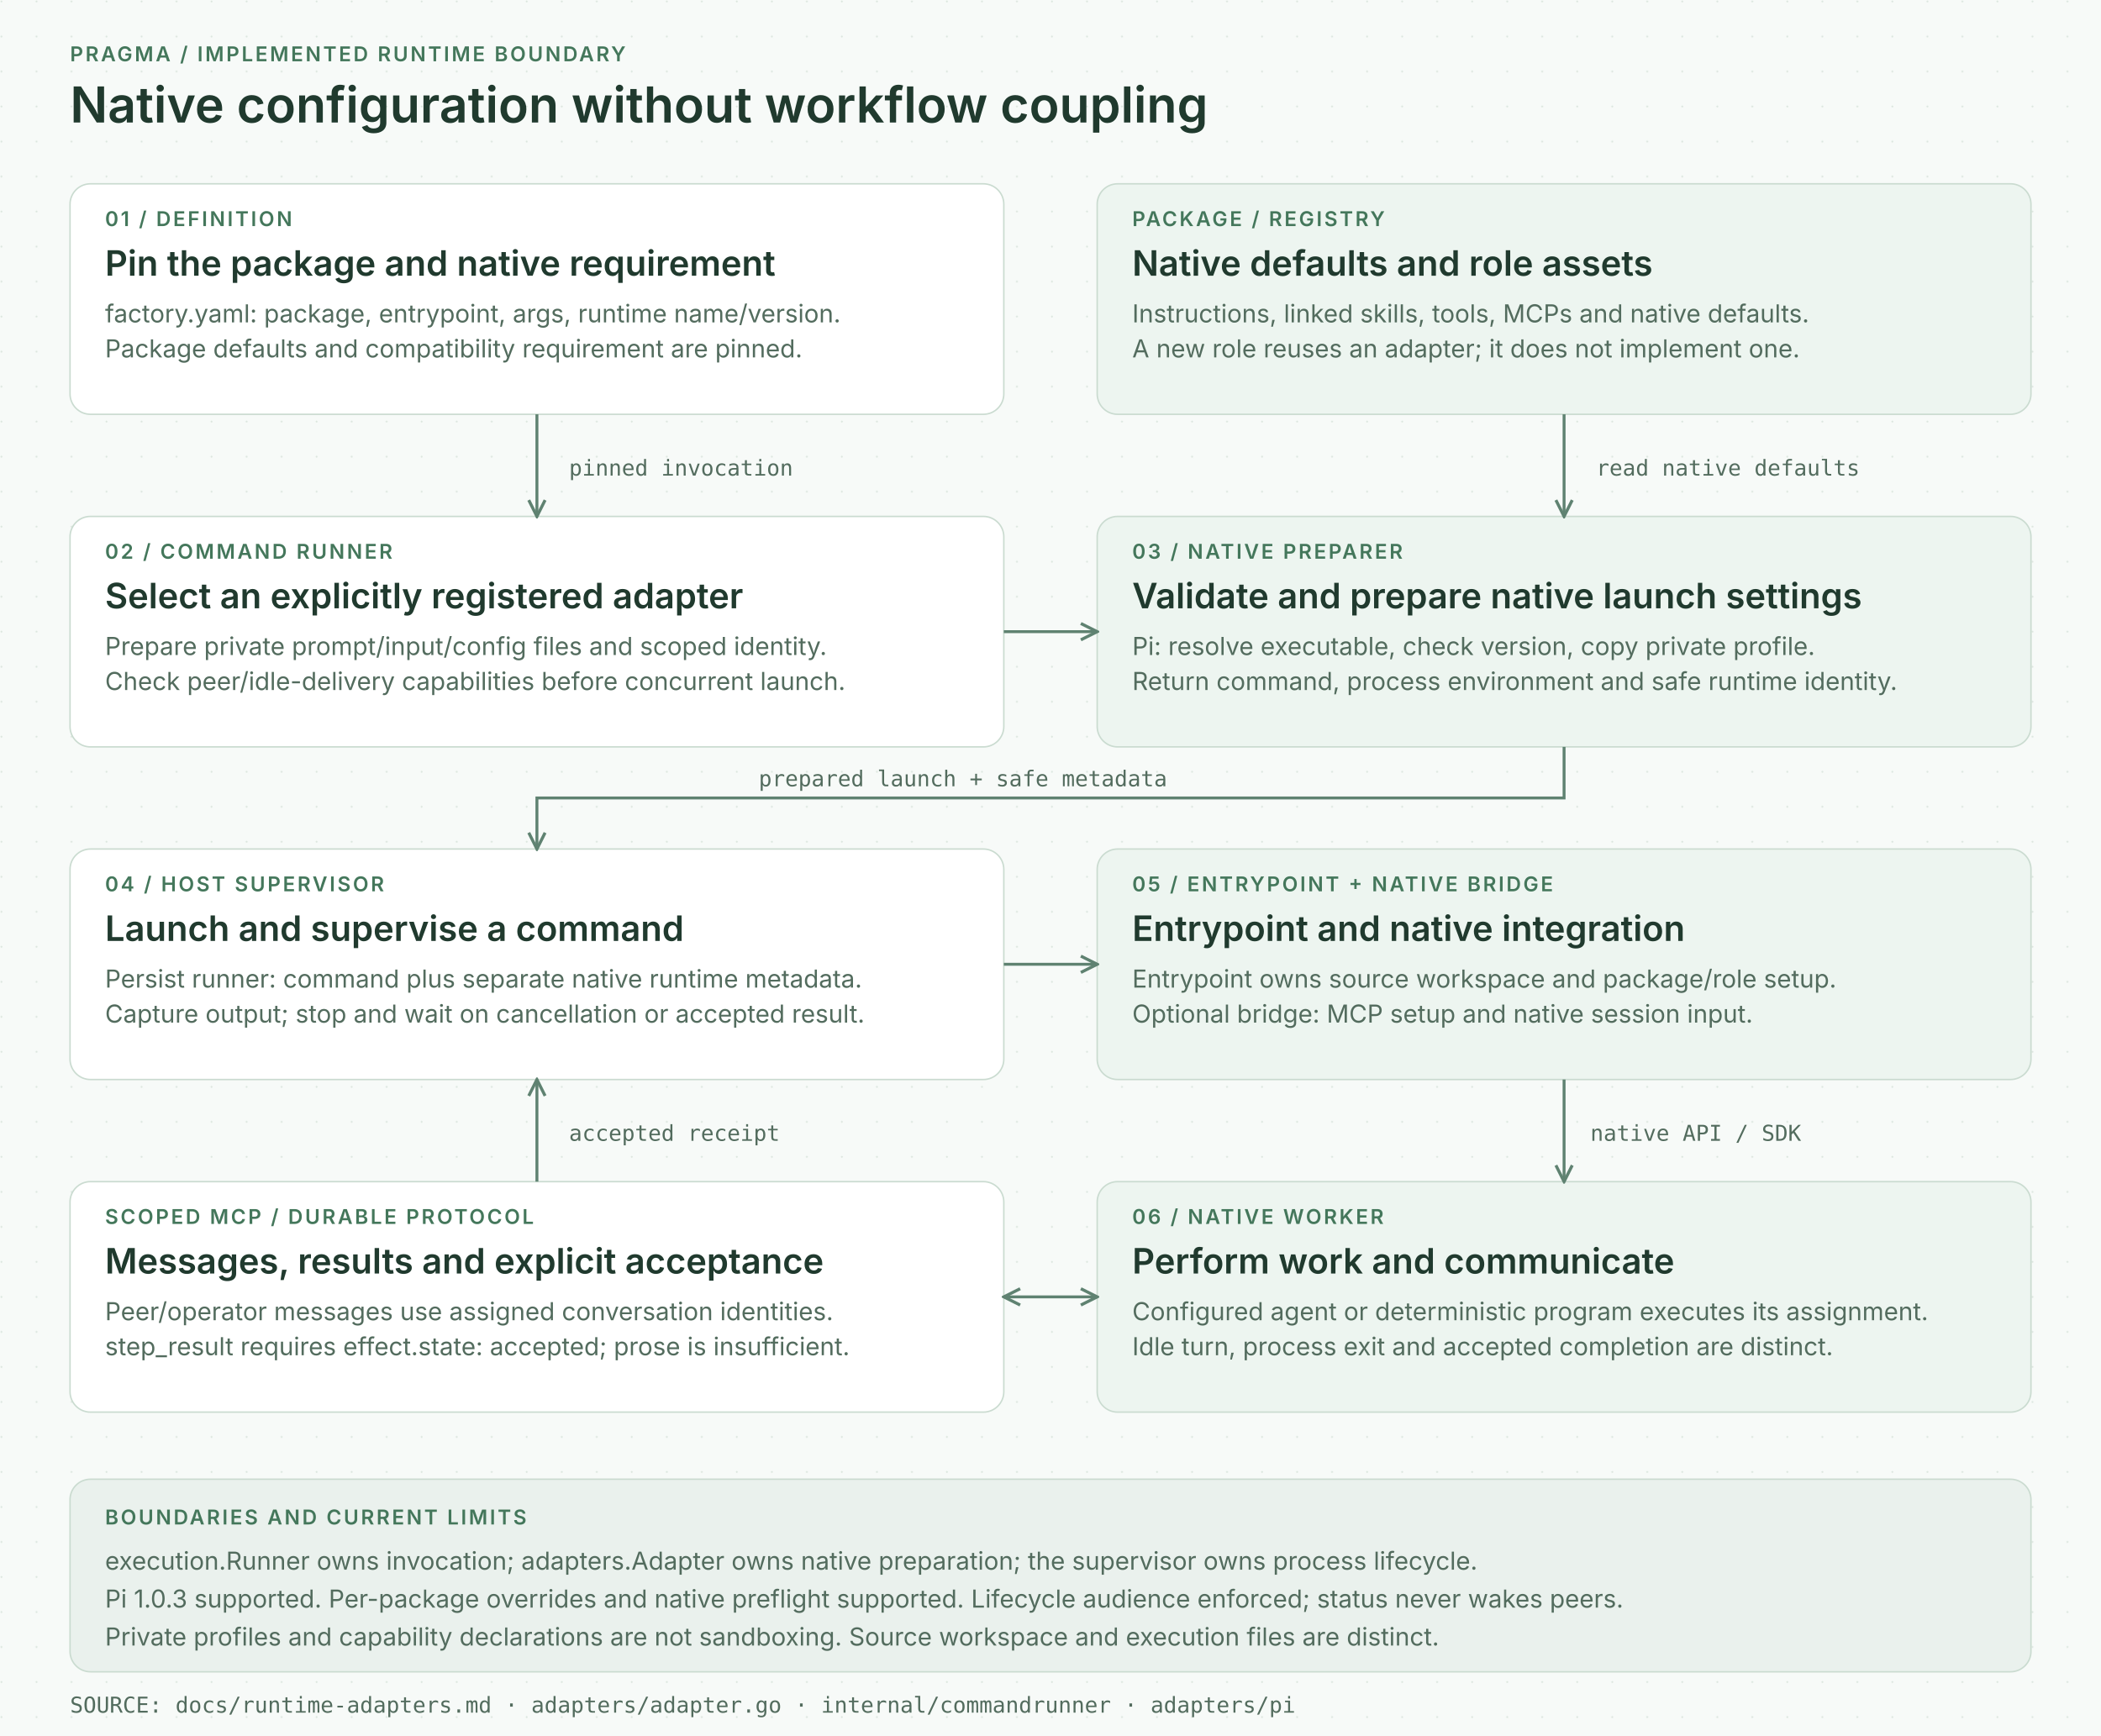
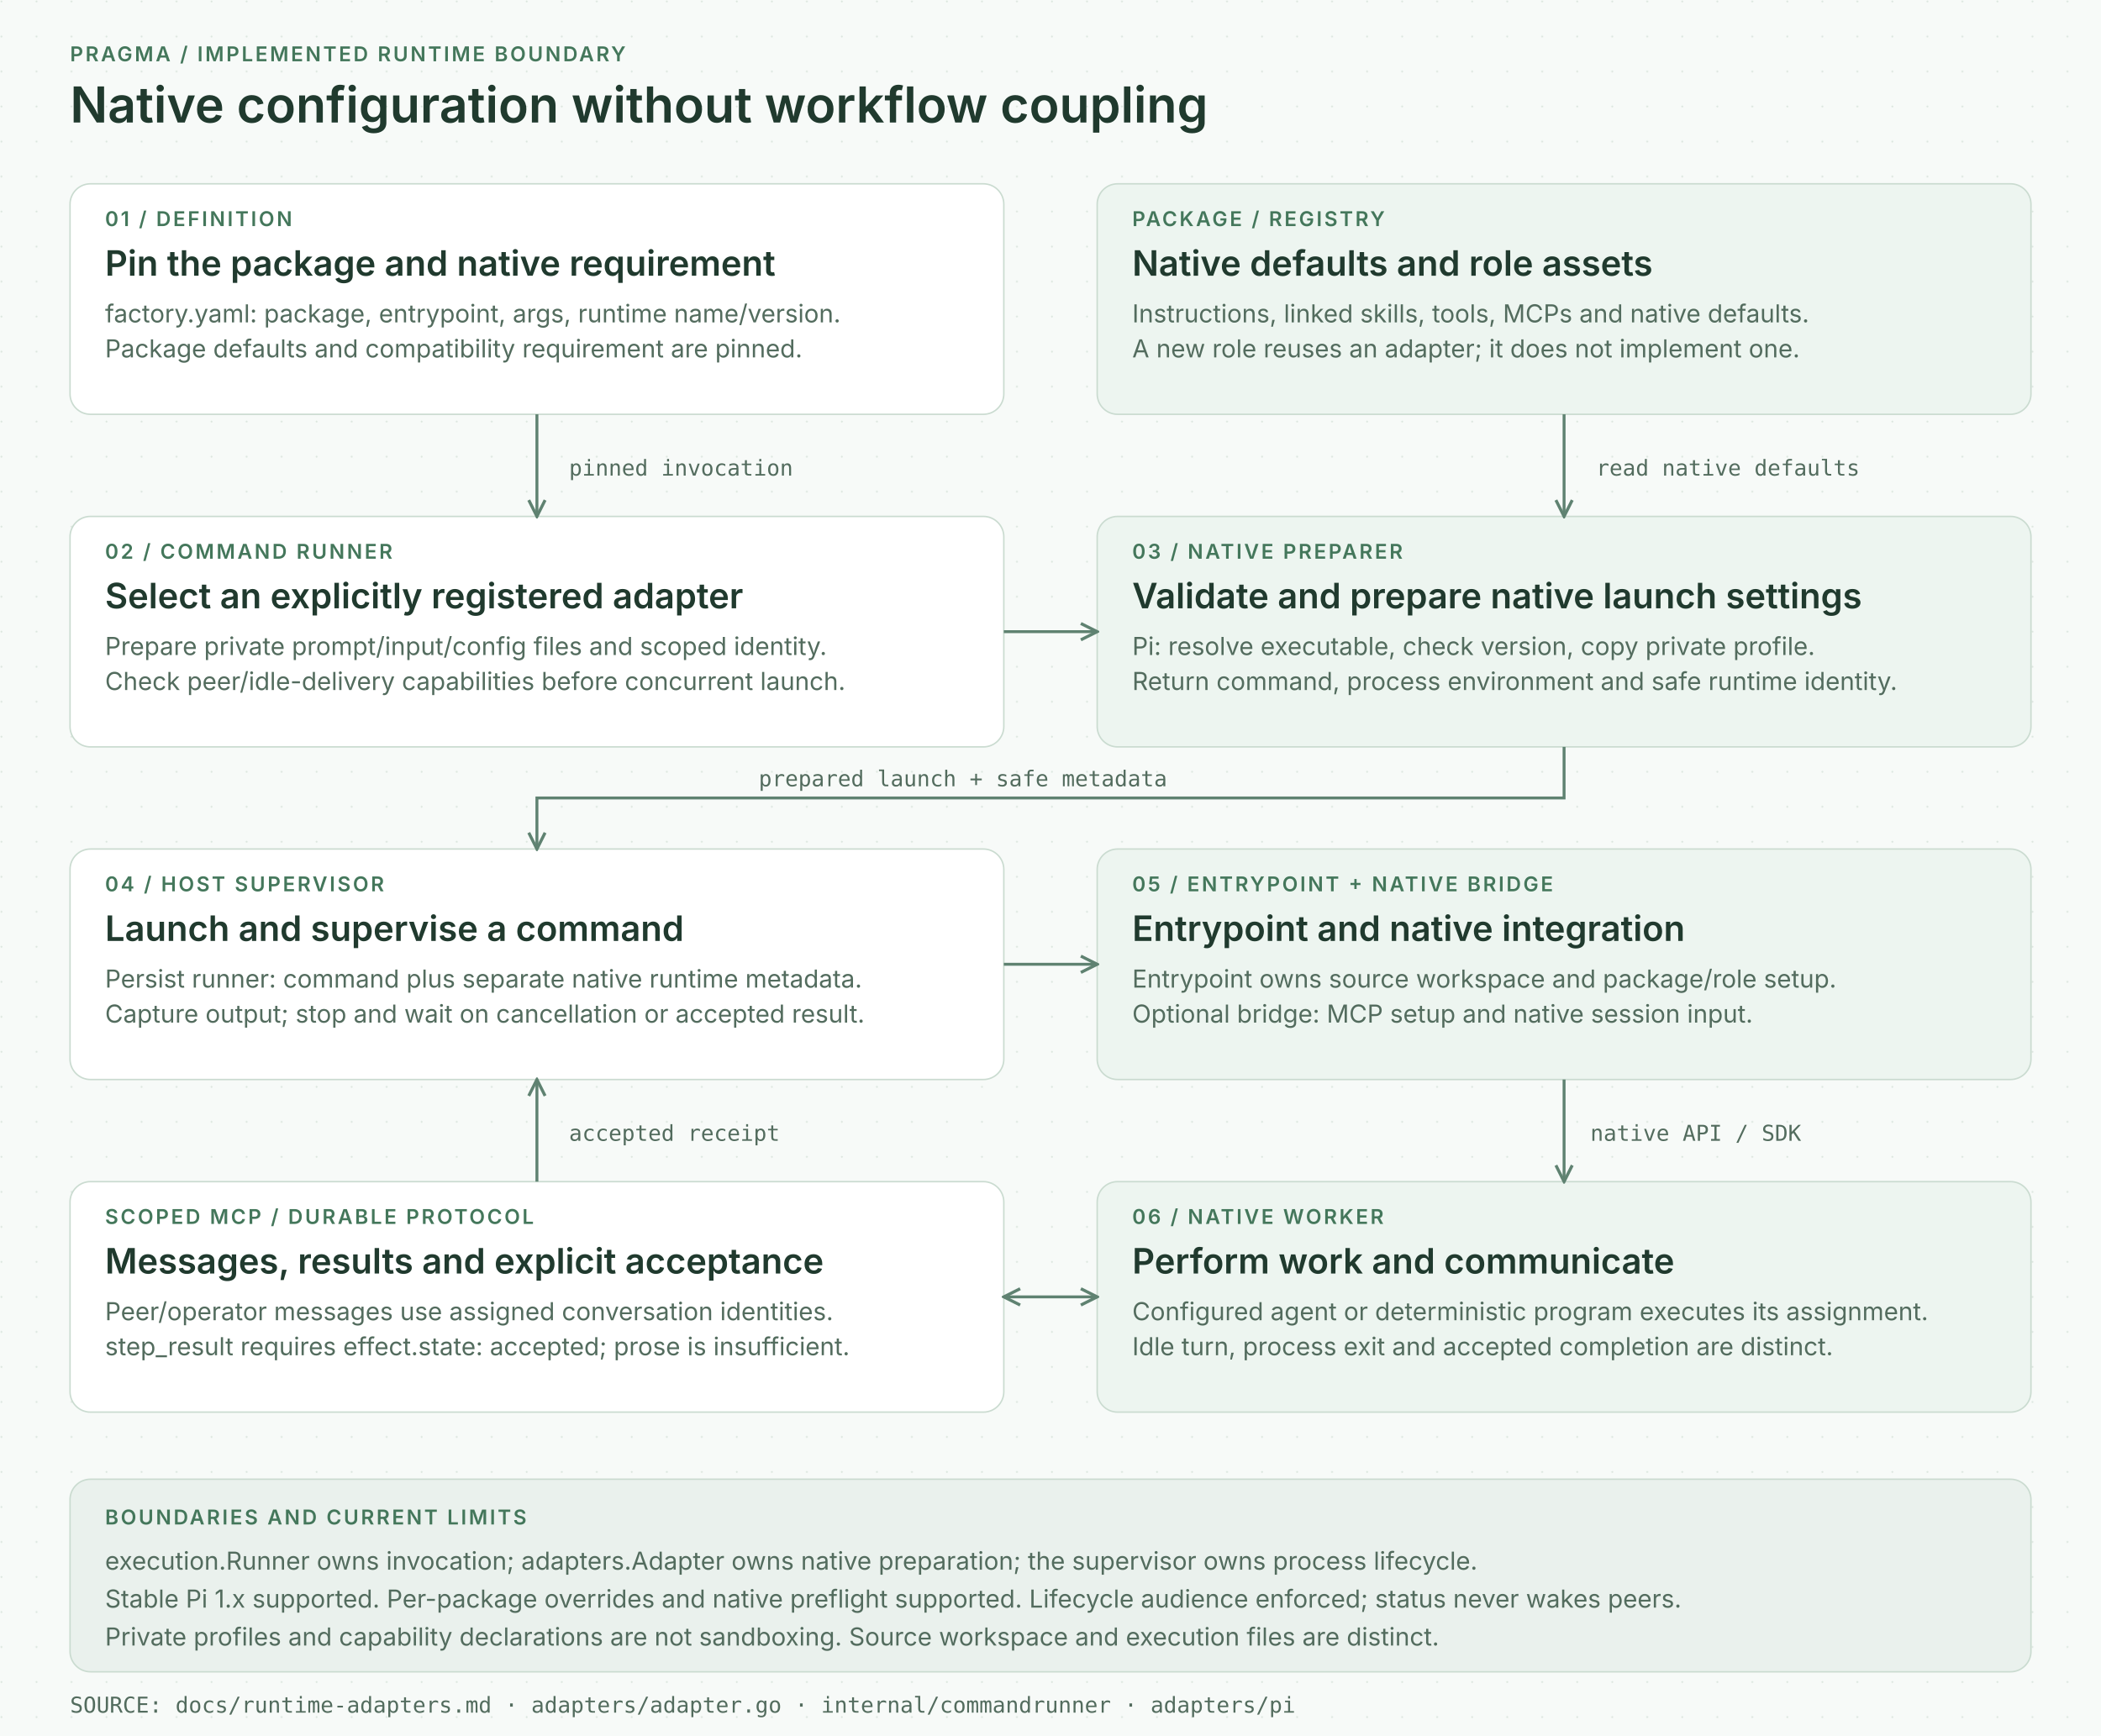
<svg xmlns="http://www.w3.org/2000/svg" width="1440" height="1190" viewBox="0 0 1440 1190" role="img" aria-labelledby="title description">
  <defs>
    <pattern id="grid" width="24" height="24" patternUnits="userSpaceOnUse">
      <circle cx="1" cy="1" r=".65" fill="#dce6df" />
    </pattern>
    <marker id="arrow" viewBox="0 0 10 10" refX="9" refY="5" markerWidth="7" markerHeight="7" orient="auto-start-reverse">
      <path d="M1 1 L9 5 L1 9" fill="none" stroke="#5f8271" stroke-width="1.5" />
    </marker>
  </defs>
  <style>text{font-family:-apple-system,BlinkMacSystemFont,'Segoe UI',sans-serif;fill:#203a2e}.label{font-size:14px;font-weight:600;letter-spacing:1.5px;fill:#44775b}.title{font-size:24px;font-weight:600}.body{font-size:17px;fill:#536c5e}.mono{font-family:ui-monospace,monospace;font-size:15px;fill:#536c5e}.line{fill:none;stroke:#5f8271;stroke-width:2;marker-end:url(#arrow)}</style>
  <rect width="1440" height="1190" fill="#f7faf8" />
  <rect width="1440" height="1190" fill="url(#grid)" />
  <text x="48" y="42" class="label">PRAGMA / IMPLEMENTED RUNTIME BOUNDARY</text>
  <text x="48" y="84" font-size="34" font-weight="600">Native configuration without workflow coupling</text>
  <rect x="48" y="126" width="640" height="158" rx="14" fill="#fff" stroke="#cadbd0" />
  <text x="72" y="155" class="label">01 / DEFINITION</text>
  <text x="72" y="189" class="title">Pin the package and native requirement</text>
  <text x="72" y="221" class="body">factory.yaml: package, entrypoint, args, runtime name/version.</text>
  <text x="72" y="245" class="body">Package defaults and compatibility requirement are pinned.</text>
  <rect x="752" y="126" width="640" height="158" rx="14" fill="#edf5f0" stroke="#cadbd0" />
  <text x="776" y="155" class="label">PACKAGE / REGISTRY</text>
  <text x="776" y="189" class="title">Native defaults and role assets</text>
  <text x="776" y="221" class="body">Instructions, linked skills, tools, MCPs and native defaults.</text>
  <text x="776" y="245" class="body">A new role reuses an adapter; it does not implement one.</text>
  <rect x="48" y="354" width="640" height="158" rx="14" fill="#fff" stroke="#cadbd0" />
  <text x="72" y="383" class="label">02 / COMMAND RUNNER</text>
  <text x="72" y="417" class="title">Select an explicitly registered adapter</text>
  <text x="72" y="449" class="body">Prepare private prompt/input/config files and scoped identity.</text>
  <text x="72" y="473" class="body">Check peer/idle-delivery capabilities before concurrent launch.</text>
  <rect x="752" y="354" width="640" height="158" rx="14" fill="#edf5f0" stroke="#cadbd0" />
  <text x="776" y="383" class="label">03 / NATIVE PREPARER</text>
  <text x="776" y="417" class="title">Validate and prepare native launch settings</text>
  <text x="776" y="449" class="body">Pi: resolve executable, check version, copy private profile.</text>
  <text x="776" y="473" class="body">Return command, process environment and safe runtime identity.</text>
  <rect x="48" y="582" width="640" height="158" rx="14" fill="#fff" stroke="#cadbd0" />
  <text x="72" y="611" class="label">04 / HOST SUPERVISOR</text>
  <text x="72" y="645" class="title">Launch and supervise a command</text>
  <text x="72" y="677" class="body">Persist runner: command plus separate native runtime metadata.</text>
  <text x="72" y="701" class="body">Capture output; stop and wait on cancellation or accepted result.</text>
  <rect x="752" y="582" width="640" height="158" rx="14" fill="#edf5f0" stroke="#cadbd0" />
  <text x="776" y="611" class="label">05 / ENTRYPOINT + NATIVE BRIDGE</text>
  <text x="776" y="645" class="title">Entrypoint and native integration</text>
  <text x="776" y="677" class="body">Entrypoint owns source workspace and package/role setup.</text>
  <text x="776" y="701" class="body">Optional bridge: MCP setup and native session input.</text>
  <rect x="48" y="810" width="640" height="158" rx="14" fill="#fff" stroke="#cadbd0" />
  <text x="72" y="839" class="label">SCOPED MCP / DURABLE PROTOCOL</text>
  <text x="72" y="873" class="title">Messages, results and explicit acceptance</text>
  <text x="72" y="905" class="body">Peer/operator messages use assigned conversation identities.</text>
  <text x="72" y="929" class="body">step_result requires effect.state: accepted; prose is insufficient.</text>
  <rect x="752" y="810" width="640" height="158" rx="14" fill="#edf5f0" stroke="#cadbd0" />
  <text x="776" y="839" class="label">06 / NATIVE WORKER</text>
  <text x="776" y="873" class="title">Perform work and communicate</text>
  <text x="776" y="905" class="body">Configured agent or deterministic program executes its assignment.</text>
  <text x="776" y="929" class="body">Idle turn, process exit and accepted completion are distinct.</text>
  <path d="M368 284 V354" class="line" />
  <text x="390" y="326" class="mono">pinned invocation</text>
  <path d="M1072 284 V354" class="line" />
  <text x="1094" y="326" class="mono">read native defaults</text>
  <path d="M688 433 H752" class="line" />
  <text x="710" y="420" class="mono" />
  <path d="M1072 512 V547 H368 V582" class="line" />
  <text x="520" y="539" class="mono">prepared launch + safe metadata</text>
  <path d="M688 661 H752" class="line" />
  <text x="710" y="648" class="mono" />
  <path d="M1072 740 V810" class="line" />
  <text x="1090" y="782" class="mono">native API / SDK</text>
  <path d="M752 889 H688" class="line" marker-start="url(#arrow)" />
  <text x="704" y="876" class="mono" />
  <path d="M368 810 V740" class="line" />
  <text x="390" y="782" class="mono">accepted receipt</text>
  <rect x="48" y="1014" width="1344" height="132" rx="14" fill="#eaf1ed" stroke="#cadbd0" />
  <text x="72" y="1045" class="label">BOUNDARIES AND CURRENT LIMITS</text>
  <text x="72" y="1076" class="body">execution.Runner owns invocation; adapters.Adapter owns native preparation; the supervisor owns process lifecycle.</text>
-   <text x="72" y="1102" class="body">Pi 1.0.3 supported. Per-package overrides and native preflight supported. Lifecycle audience enforced; status never wakes peers.</text>
+   <text x="72" y="1102" class="body">Stable Pi 1.x supported. Per-package overrides and native preflight supported. Lifecycle audience enforced; status never wakes peers.</text>
  <text x="72" y="1128" class="body">Private profiles and capability declarations are not sandboxing. Source workspace and execution files are distinct.</text>
  <text x="48" y="1174" class="mono">SOURCE: docs/runtime-adapters.md · adapters/adapter.go · internal/commandrunner · adapters/pi</text>
</svg>
